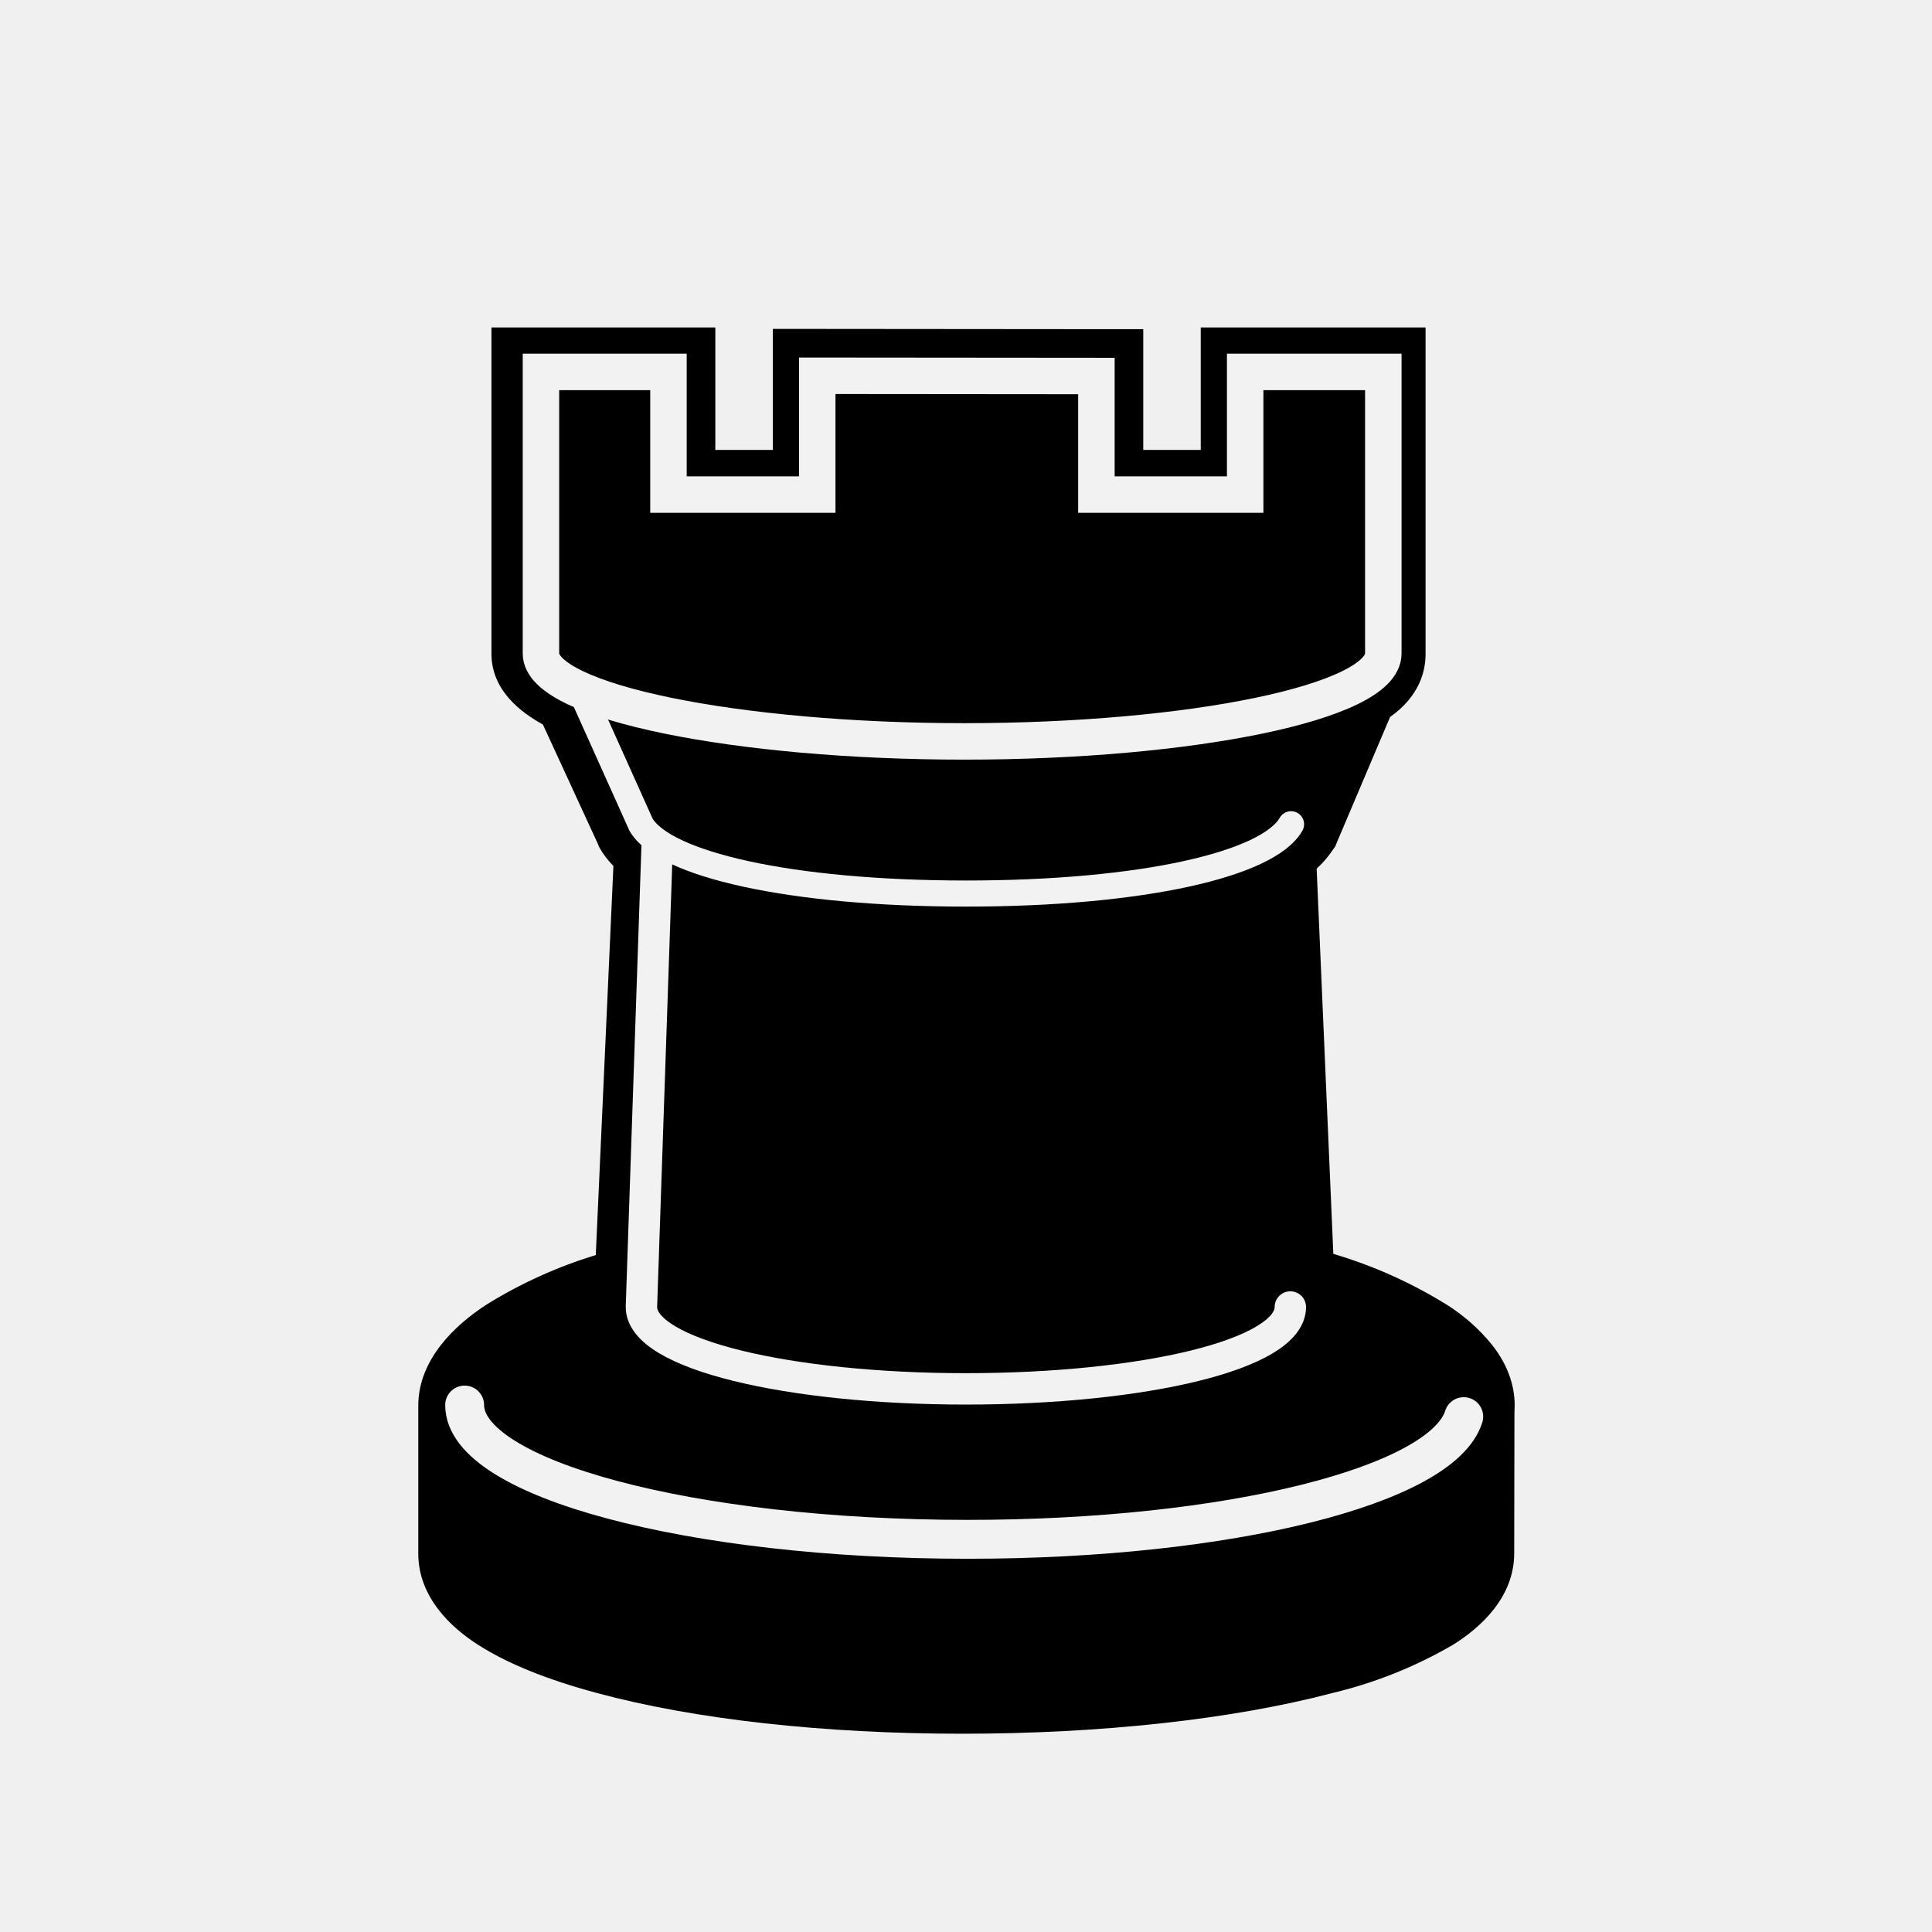
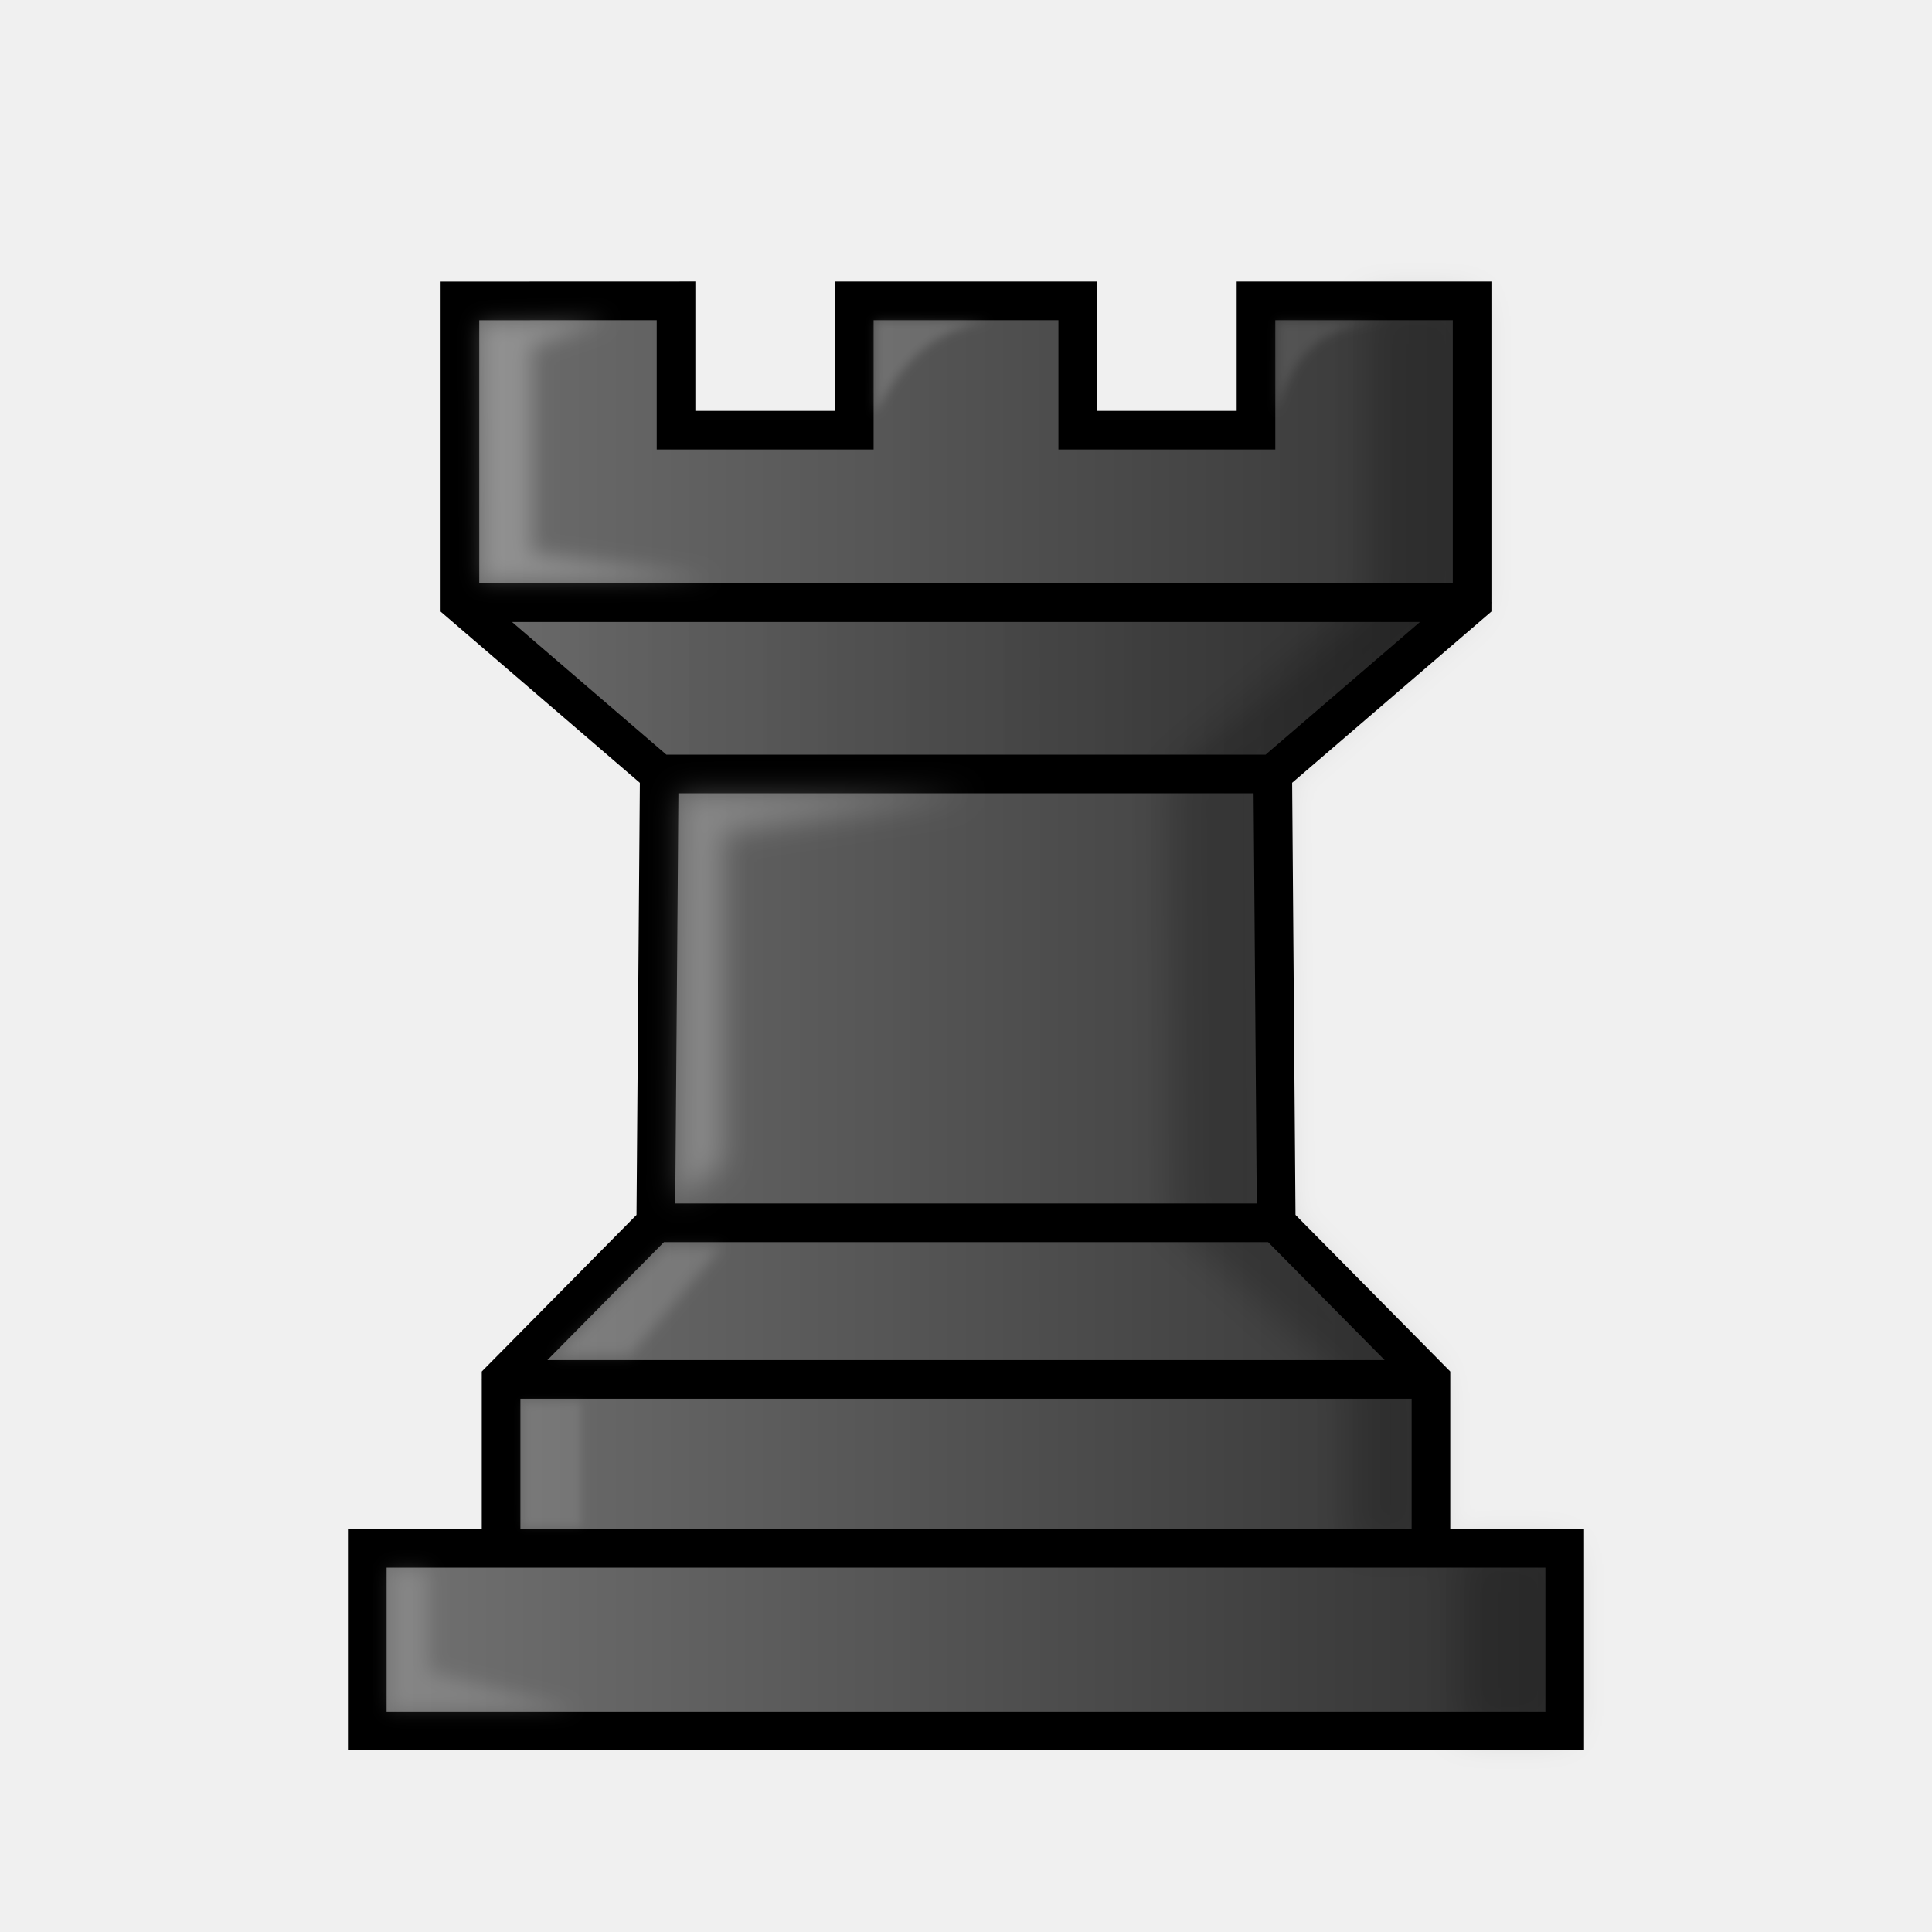
- <svg xmlns="http://www.w3.org/2000/svg" viewBox="0 0 800 800">
-   <path d="M398.3 708.2c-56.2 0-108.6-5.8-148.3-16.5-44.6-12.1-67.1-28.4-67.1-48.5V582c0-28.3 43.1-46.1 73.2-55.2l7.9-172.5a28.5 28.5 0 0 1-7.2-8.2l-.2-.3-24.3-52.8c-7-3.5-19-10.7-19-22.2V145.3h73.4v50.8h42.1v-50.2l135 .1v50.1h42.1v-50.8h74.5v125.4c0 7.7-4.1 14.4-12.7 19.8L544.1 346l-.4.8q-3.15 4.65-8.4 8.7l7.5 171.1a196 196 0 0 1 50.5 21.6c16.2 10.5 24.3 21.8 24.3 34l-.1 2.5-.1 58.8c0 20.2-23 36.5-68.4 48.5-40.4 10.3-93.8 16.2-150.7 16.2" />
-   <path d="M570.6 155v115.7c0 4.5-3.1 9-10.7 13.1l-24.5 57.7a30.7 30.7 0 0 1-10.2 9l8 183.5c46.3 12.5 74.6 30.8 74.6 48.2l-.1 1.9-.1 59.3c0 30.6-93.1 55.4-209.2 55.4-114.5 0-205.8-24.7-205.8-55.4v-61.2c0-17.2 27.4-35.3 72.8-47.8l8.4-184.7c-4-2.6-7.1-5.3-8.7-8.1l-25.6-55.7c-10.2-4.5-16.6-9.6-16.6-15V155h54v50.8h61.6v-50.3l115.6.1v50.2h61.6V155zm19.5-19.4h-92.9v50.7h-23.8v-50h-19.3l-115-.1H320v50.1h-23.8v-50.7h-92.7v135.1c0 15.3 12.4 24.4 21.3 29.3l22.8 49.5.3.8.4.8c1.5 2.7 3.5 5.2 5.7 7.5l-7.3 161.1a191.2 191.2 0 0 0-45.4 20.6c-12.9 8.4-28.1 22.6-28.1 41.8v61.2c0 18 13.5 30.6 24.8 37.8 12 7.7 28.5 14.4 49.4 20 40.4 10.9 94 16.8 151 16.8 57.7 0 112.1-6 153.1-16.8a183.8 183.8 0 0 0 50.1-20c11.6-7.2 25.4-19.8 25.4-37.9l.1-58.2.1-3c0-8.6-3.1-17.1-9.2-24.9a76 76 0 0 0-19.5-17.2 192.4 192.4 0 0 0-46.4-20.7l-6.9-159.5c2.7-2.5 4.9-5.1 6.7-7.8l1-1.4.6-1.5 22.1-52.1c12.1-8.6 14.7-18.8 14.7-26.1V135.6z" />
-   <g fill="none" stroke="#f2f2f2" stroke-linecap="round" stroke-miterlimit="10">
-     <path stroke-linejoin="round" stroke-width="16.1" d="M606.1 586.6c-8.9 28.4-96.9 50.8-205.4 50.8-114.5 0-208.3-25.1-208.3-55.6" />
-     <path stroke-width="13" d="M534.3 541.2c0 19.7-60.9 33.9-134.4 33.9h.1c-73.4 0-134.4-14.3-134.4-33.9l6.5-190.7" />
-     <path stroke-width="10.8" d="M534.6 341.3C525.2 357.9 472.9 370 400 370h.1c-72.9 0-125.3-12.1-134.7-28.6l-24.5-54.5" />
-     <path stroke-width="15.1" d="M572.8 270.6V154h-57.2v50.8H454v-49.1l-115.6-.1v49.2h-61.6V154H224v116.6c0 20.1 81.5 36.4 175.3 36.4 93.7 0 173.5-16.2 173.5-36.4z" />
-   </g>
+ <svg xmlns="http://www.w3.org/2000/svg" fill-rule="evenodd" clip-rule="evenodd" image-rendering="optimizeQuality" shape-rendering="geometricPrecision" text-rendering="geometricPrecision" viewBox="0 1.5 50 50">
+   <defs>
+     <filter id="b" width="1.223" height="1.061" x="-.112" y="-.03" color-interpolation-filters="sRGB">
+       <feGaussianBlur stdDeviation=".463" />
+     </filter>
+     <filter id="c" width="1.255" height="1.187" x="-.127" y="-.094" color-interpolation-filters="sRGB">
+       <feGaussianBlur stdDeviation=".264" />
+     </filter>
+     <filter id="d" width="1.296" height="1.17" x="-.148" y="-.085" color-interpolation-filters="sRGB">
+       <feGaussianBlur stdDeviation=".373" />
+     </filter>
+     <filter id="e" width="1.171" height="1.294" x="-.085" y="-.147" color-interpolation-filters="sRGB">
+       <feGaussianBlur stdDeviation=".173" />
+     </filter>
+     <filter id="f" width="1.277" height="1.177" x="-.139" y="-.088" color-interpolation-filters="sRGB">
+       <feGaussianBlur stdDeviation=".119" />
+     </filter>
+     <filter id="g" width="1.164" height="1.315" x="-.082" y="-.158" color-interpolation-filters="sRGB">
+       <feGaussianBlur stdDeviation=".24" />
+     </filter>
+     <filter id="h" width="1.195" height="1.242" x="-.097" y="-.121" color-interpolation-filters="sRGB">
+       <feGaussianBlur stdDeviation=".123" />
+     </filter>
+     <filter id="i" width="1.195" height="1.242" x="-.097" y="-.121" color-interpolation-filters="sRGB">
+       <feGaussianBlur stdDeviation=".123" />
+     </filter>
+     <linearGradient id="a" x1="9.005" x2="40.995" y1="26.762" y2="26.762" gradientTransform="translate(0 1.029)" gradientUnits="userSpaceOnUse">
+       <stop offset="0" stop-color="#737373" />
+       <stop offset="1" stop-color="#303030" />
+     </linearGradient>
+     <linearGradient id="j" x1="-36.133" x2="-9.938" y1="-313.97" y2="-313.97" gradientTransform="matrix(-1 0 0 1 1.964 333.28)" gradientUnits="userSpaceOnUse">
+       <stop offset="0" />
+       <stop offset="1" stop-opacity="0" />
+     </linearGradient>
+   </defs>
+   <path fill="url(#a)" stroke="#000" stroke-linecap="round" d="M12.973 41.57h24.121m-24.127-4.371h24.066m-20.061-4.052H33.03M17.062 21.53h15.879m-21.038-4.432h26.196m-26.196-7.81v7.81l5.158 4.433-.09 11.618-4.003 4.051v4.371H9.505v4.726h30.99V41.57h-3.462V37.2l-4.004-4.052-.09-11.618 5.159-4.433v-7.81h-5.593v3.347h-4.613V9.286h-5.783v3.348h-4.613V9.286z" />
+   <path d="M46.199-268.38v7.725l-5.02 4.386.089 11.489 4.413 4.006v4.323h2.829v4.673h2.632v-4.673h-3.358v-4.322L43.9-244.78l-.088-11.492 5.002-4.383v-7.725z" filter="url(#b)" opacity=".2" style="mix-blend-mode:normal" transform="matrix(1.031 0 0 1.0112 -12.232 280.67)" />
+   <path fill="#fff" d="m12.466 16.525-.041-6.675 3.328-.095-1.997.711v5.356l4.704.667z" filter="url(#c)" opacity=".25" style="mix-blend-mode:normal" />
+   <path fill="#fff" d="M17.596 22.031h7.58l-6.467 1v8.598l-1.161.922z" filter="url(#d)" opacity=".25" style="mix-blend-mode:normal" />
+   <path fill="#fff" d="m14.358 36.582 2.86-2.83h1.479l-2.4 2.83z" filter="url(#e)" opacity=".15" style="mix-blend-mode:normal" />
+   <path fill="#fff" d="m13.518 37.794.005 3.214h1.524l-.003-3.225z" filter="url(#f)" opacity=".1" style="mix-blend-mode:normal" />
+   <path fill="#fff" d="M10.067 42.104h1.015v2.66l3.872.987h-4.887z" filter="url(#g)" opacity=".15" style="mix-blend-mode:normal" />
+   <path fill="#fff" d="m22.651 9.794-.017 2.433c.658-1.23 1.363-2.176 3.026-2.424z" filter="url(#h)" opacity=".15" style="mix-blend-mode:normal" />
+   <path fill="#fff" d="m33.051 9.807-.017 2.433c.388-1.52 1.111-2.39 3.026-2.425z" filter="url(#i)" opacity=".1" style="mix-blend-mode:normal" />
+   <path fill="url(#j)" d="M38.098 17.097H11.903l5.16 4.433H32.94z" opacity=".2" />
</svg>
